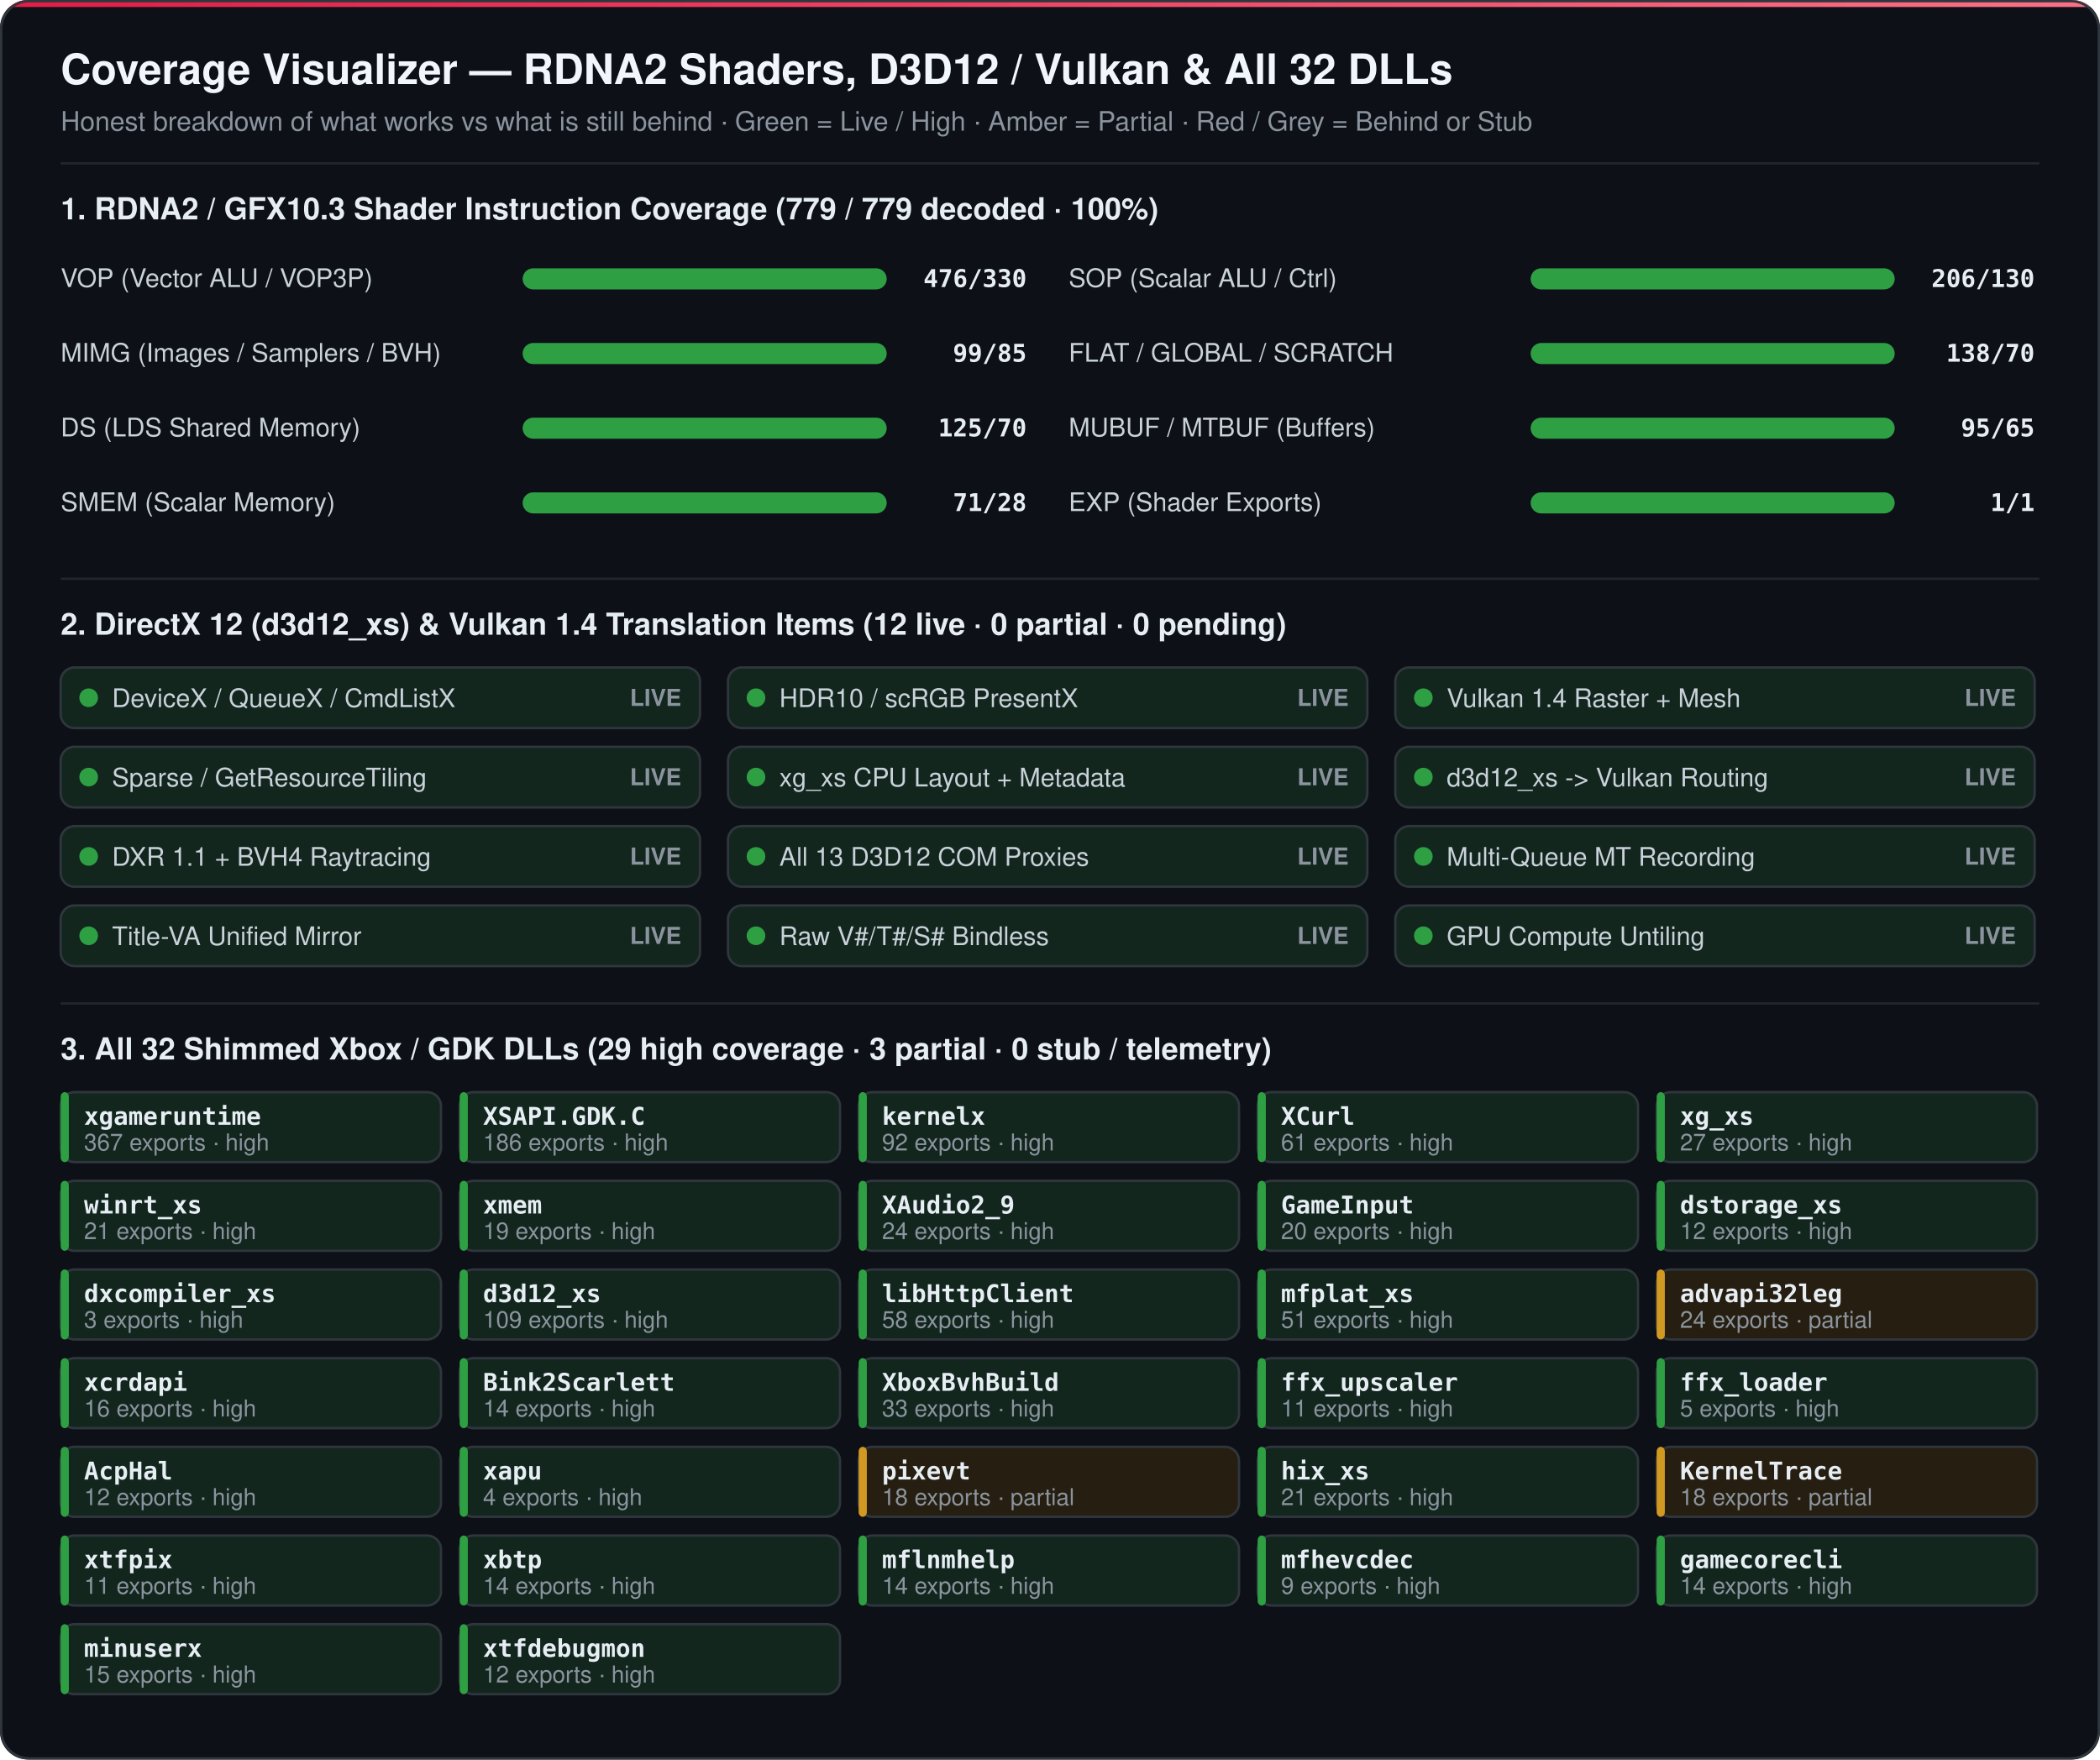
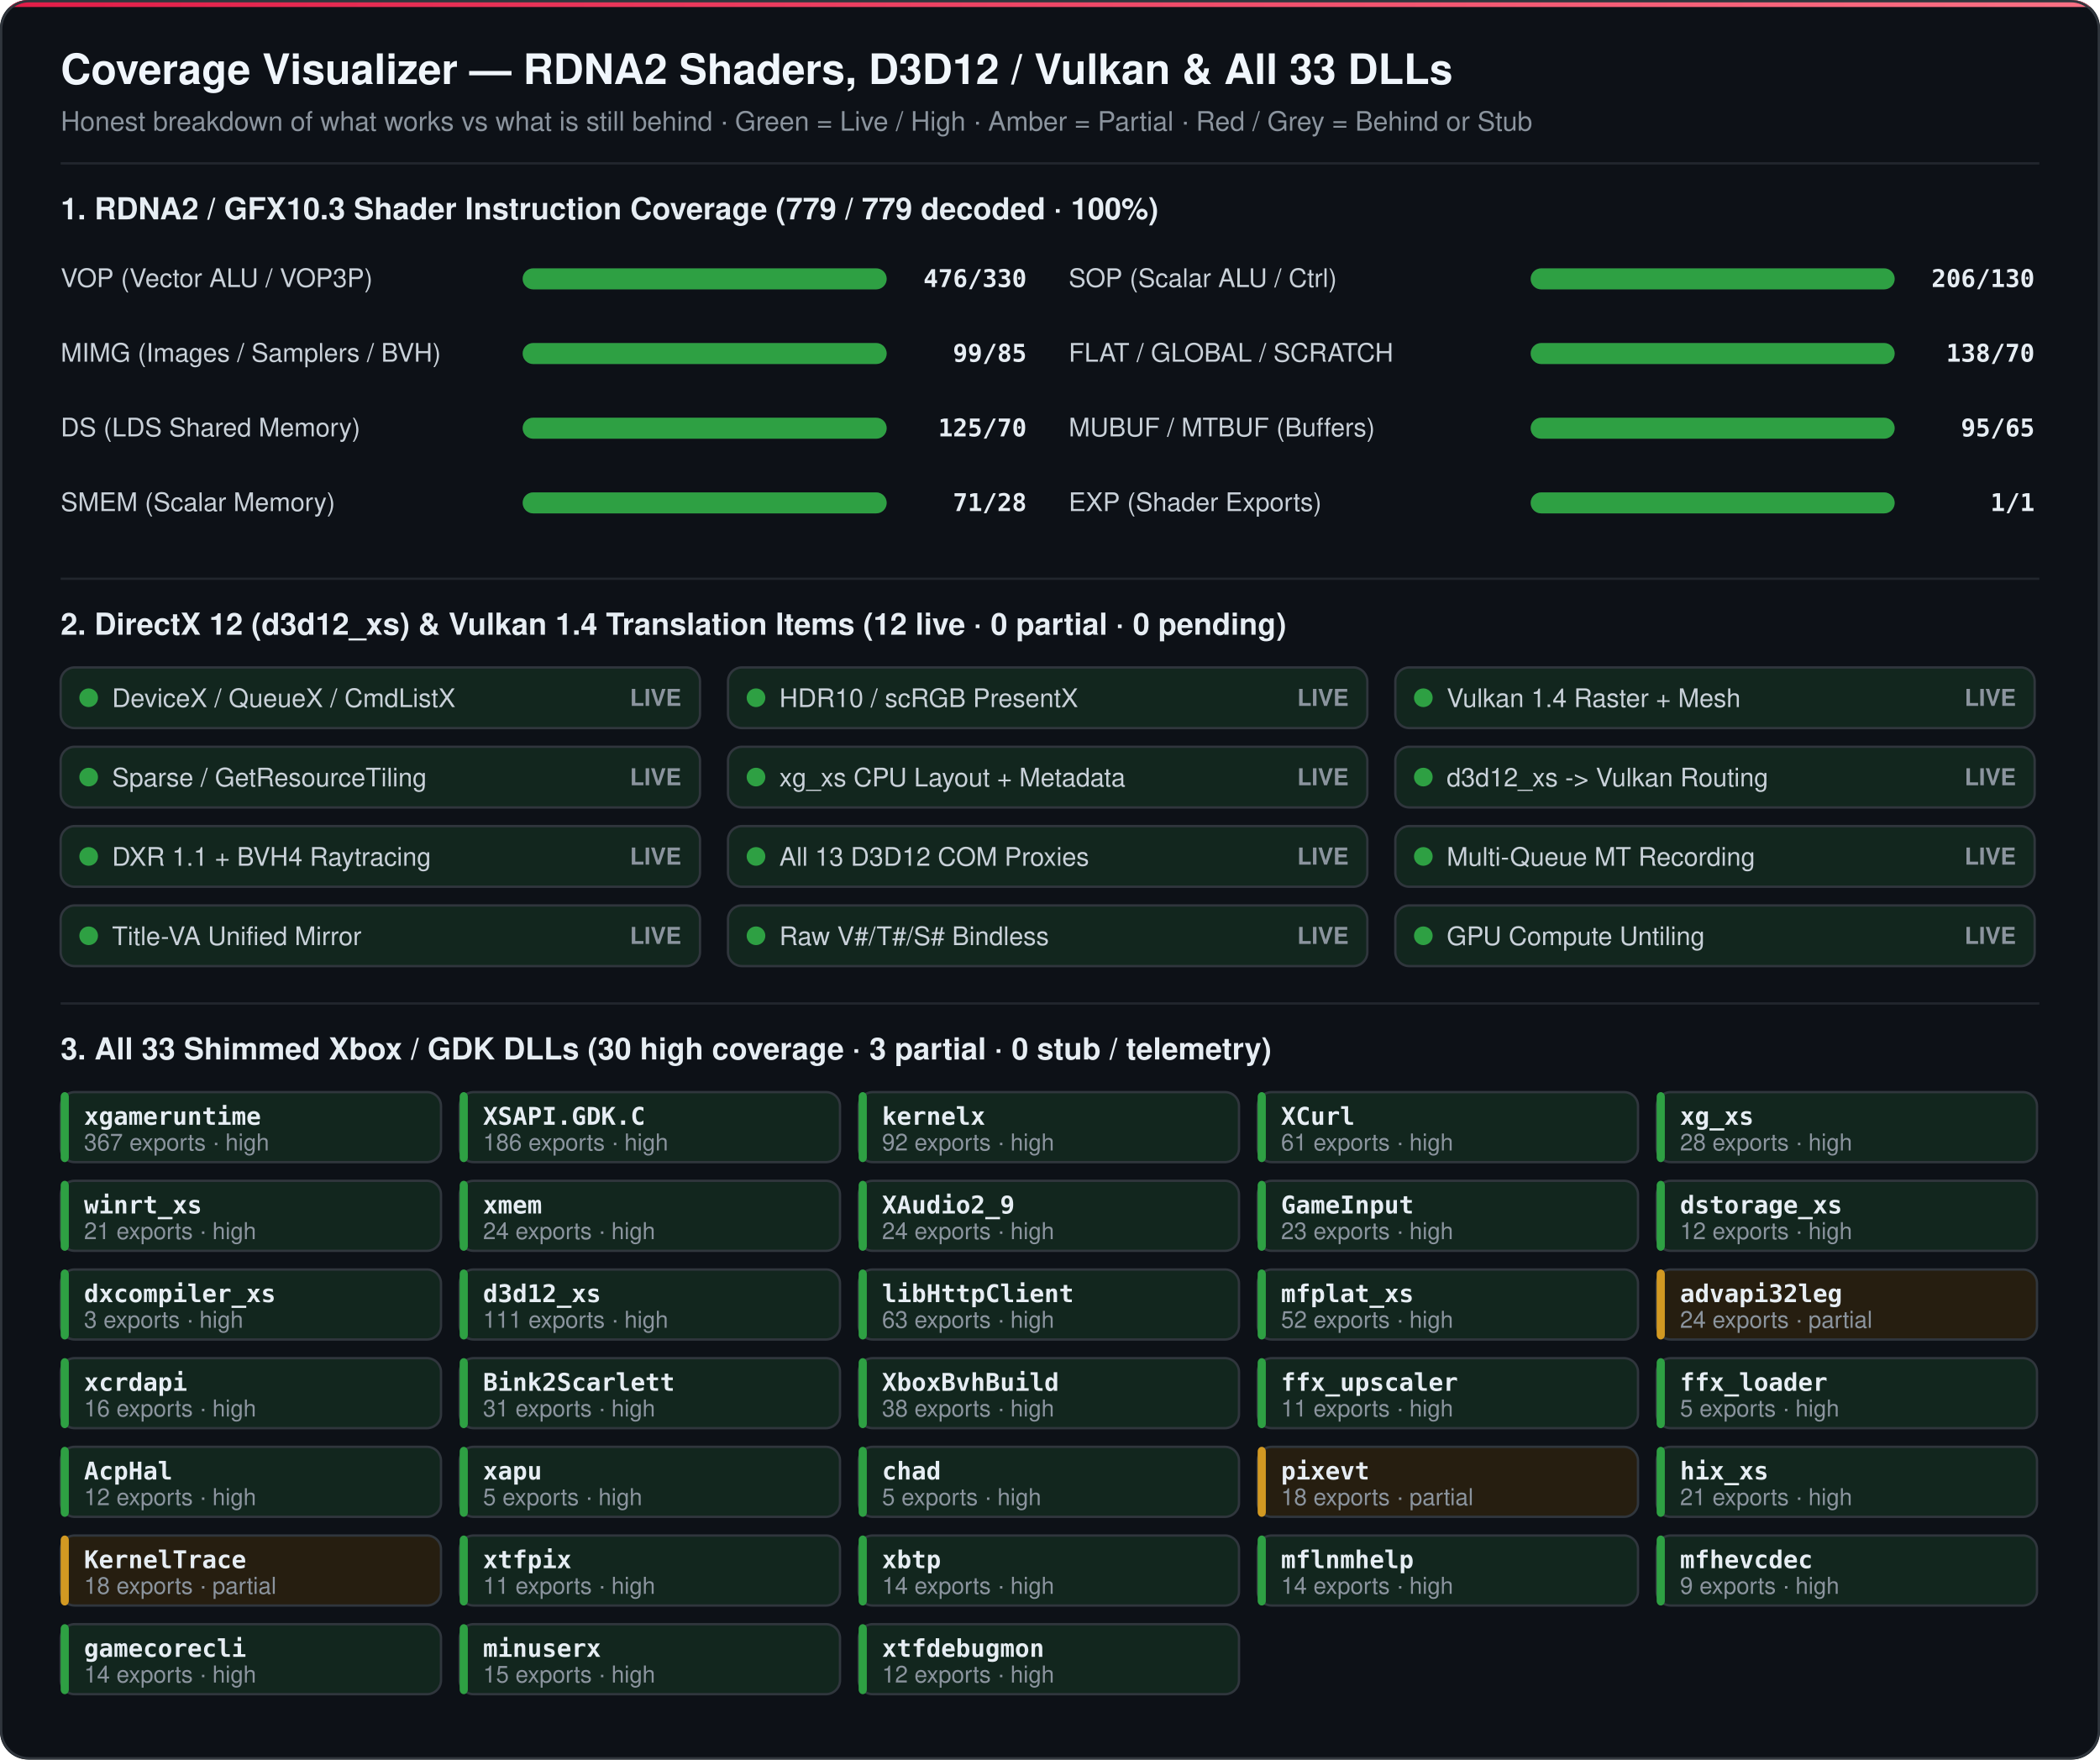
- <svg xmlns="http://www.w3.org/2000/svg" width="900" height="754" viewBox="0 0 900 754" role="img" aria-label="OpenScarlett RDNA2, D3D12/Vulkan and 32-DLL Coverage Matrix">
+ <svg xmlns="http://www.w3.org/2000/svg" width="900" height="754" viewBox="0 0 900 754" role="img" aria-label="OpenScarlett RDNA2, D3D12/Vulkan and 33-DLL Coverage Matrix">
  <defs>
    <linearGradient id="mAccent" x1="0%" y1="0%" x2="100%" y2="0%">
      <stop offset="0%" stop-color="#e11d48" />
      <stop offset="100%" stop-color="#fb7185" />
    </linearGradient>
    <clipPath id="mClip">
      <rect width="900" height="754" rx="12" />
    </clipPath>
  </defs>
  <style>
    text { font-family: -apple-system, 'Segoe UI', Helvetica, Arial, sans-serif; }
    .h1 { font-size: 18px; font-weight: 700; fill: #f0f6fc; }
    .h2 { font-size: 13px; font-weight: 700; fill: #e6edf3; }
    .sub { font-size: 11.5px; fill: #8b949e; }
    .lbl { font-size: 11px; fill: #c9d1d9; font-weight: 500; }
    .mono { font-family: ui-monospace, SFMono-Regular, Consolas, monospace; font-size: 10.5px; fill: #e6edf3; font-weight: 600; }
    .tiny { font-size: 10px; fill: #8b949e; }
  </style>
  <g clip-path="url(#mClip)">
    <rect width="900" height="754" fill="#0d1117" />
    <rect x="0" y="0" width="900" height="3" fill="url(#mAccent)" />
-     <text class="h1" x="26" y="36">Coverage Visualizer — RDNA2 Shaders, D3D12 / Vulkan &amp; All 32 DLLs</text>
+     <text class="h1" x="26" y="36">Coverage Visualizer — RDNA2 Shaders, D3D12 / Vulkan &amp; All 33 DLLs</text>
    <text class="sub" x="26" y="56">Honest breakdown of what works vs what is still behind · Green = Live / High · Amber = Partial · Red / Grey = Behind or Stub</text>
    <line x1="26" y1="70" x2="874" y2="70" stroke="#21262d" stroke-width="1" />
    <text class="h2" x="26" y="94">1. RDNA2 / GFX10.3 Shader Instruction Coverage (779 / 779 decoded · 100%)</text>
    <text class="lbl" x="26" y="123">VOP (Vector ALU / VOP3P)</text>
    <rect x="224" y="115" width="156" height="9" rx="4.5" fill="#21262d" />
    <rect x="224" y="115" width="156" height="9" rx="4.5" fill="#2ea043" />
    <text class="mono" x="440" y="123" text-anchor="end">476/330</text>
    <text class="lbl" x="458" y="123">SOP (Scalar ALU / Ctrl)</text>
    <rect x="656" y="115" width="156" height="9" rx="4.5" fill="#21262d" />
    <rect x="656" y="115" width="156" height="9" rx="4.5" fill="#2ea043" />
    <text class="mono" x="872" y="123" text-anchor="end">206/130</text>
    <text class="lbl" x="26" y="155">MIMG (Images / Samplers / BVH)</text>
    <rect x="224" y="147" width="156" height="9" rx="4.5" fill="#21262d" />
    <rect x="224" y="147" width="156" height="9" rx="4.5" fill="#2ea043" />
    <text class="mono" x="440" y="155" text-anchor="end">99/85</text>
    <text class="lbl" x="458" y="155">FLAT / GLOBAL / SCRATCH</text>
    <rect x="656" y="147" width="156" height="9" rx="4.5" fill="#21262d" />
    <rect x="656" y="147" width="156" height="9" rx="4.5" fill="#2ea043" />
    <text class="mono" x="872" y="155" text-anchor="end">138/70</text>
    <text class="lbl" x="26" y="187">DS (LDS Shared Memory)</text>
    <rect x="224" y="179" width="156" height="9" rx="4.5" fill="#21262d" />
    <rect x="224" y="179" width="156" height="9" rx="4.5" fill="#2ea043" />
    <text class="mono" x="440" y="187" text-anchor="end">125/70</text>
    <text class="lbl" x="458" y="187">MUBUF / MTBUF (Buffers)</text>
    <rect x="656" y="179" width="156" height="9" rx="4.5" fill="#21262d" />
    <rect x="656" y="179" width="156" height="9" rx="4.5" fill="#2ea043" />
    <text class="mono" x="872" y="187" text-anchor="end">95/65</text>
    <text class="lbl" x="26" y="219">SMEM (Scalar Memory)</text>
    <rect x="224" y="211" width="156" height="9" rx="4.5" fill="#21262d" />
    <rect x="224" y="211" width="156" height="9" rx="4.5" fill="#2ea043" />
    <text class="mono" x="440" y="219" text-anchor="end">71/28</text>
    <text class="lbl" x="458" y="219">EXP (Shader Exports)</text>
    <rect x="656" y="211" width="156" height="9" rx="4.5" fill="#21262d" />
    <rect x="656" y="211" width="156" height="9" rx="4.5" fill="#2ea043" />
    <text class="mono" x="872" y="219" text-anchor="end">1/1</text>
    <line x1="26" y1="248" x2="874" y2="248" stroke="#21262d" stroke-width="1" />
    <text class="h2" x="26" y="272">2. DirectX 12 (d3d12_xs) &amp; Vulkan 1.4 Translation Items (12 live · 0 partial · 0 pending)</text>
    <rect x="26" y="286" width="274" height="26" rx="6" fill="#12261e" stroke="#30363d" stroke-width="1" />
    <circle cx="38" cy="299" r="4" fill="#2ea043" />
    <text class="lbl" x="48" y="303">DeviceX / QueueX / CmdListX</text>
    <text class="tiny" x="292" y="302.5" text-anchor="end" fill="#2ea043" font-weight="700">LIVE</text>
    <rect x="312" y="286" width="274" height="26" rx="6" fill="#12261e" stroke="#30363d" stroke-width="1" />
    <circle cx="324" cy="299" r="4" fill="#2ea043" />
    <text class="lbl" x="334" y="303">HDR10 / scRGB PresentX</text>
    <text class="tiny" x="578" y="302.5" text-anchor="end" fill="#2ea043" font-weight="700">LIVE</text>
    <rect x="598" y="286" width="274" height="26" rx="6" fill="#12261e" stroke="#30363d" stroke-width="1" />
    <circle cx="610" cy="299" r="4" fill="#2ea043" />
    <text class="lbl" x="620" y="303">Vulkan 1.4 Raster + Mesh</text>
    <text class="tiny" x="864" y="302.5" text-anchor="end" fill="#2ea043" font-weight="700">LIVE</text>
    <rect x="26" y="320" width="274" height="26" rx="6" fill="#12261e" stroke="#30363d" stroke-width="1" />
    <circle cx="38" cy="333" r="4" fill="#2ea043" />
    <text class="lbl" x="48" y="337">Sparse / GetResourceTiling</text>
    <text class="tiny" x="292" y="336.5" text-anchor="end" fill="#2ea043" font-weight="700">LIVE</text>
    <rect x="312" y="320" width="274" height="26" rx="6" fill="#12261e" stroke="#30363d" stroke-width="1" />
    <circle cx="324" cy="333" r="4" fill="#2ea043" />
    <text class="lbl" x="334" y="337">xg_xs CPU Layout + Metadata</text>
    <text class="tiny" x="578" y="336.5" text-anchor="end" fill="#2ea043" font-weight="700">LIVE</text>
    <rect x="598" y="320" width="274" height="26" rx="6" fill="#12261e" stroke="#30363d" stroke-width="1" />
    <circle cx="610" cy="333" r="4" fill="#2ea043" />
    <text class="lbl" x="620" y="337">d3d12_xs -&gt; Vulkan Routing</text>
    <text class="tiny" x="864" y="336.5" text-anchor="end" fill="#2ea043" font-weight="700">LIVE</text>
    <rect x="26" y="354" width="274" height="26" rx="6" fill="#12261e" stroke="#30363d" stroke-width="1" />
    <circle cx="38" cy="367" r="4" fill="#2ea043" />
    <text class="lbl" x="48" y="371">DXR 1.1 + BVH4 Raytracing</text>
    <text class="tiny" x="292" y="370.5" text-anchor="end" fill="#2ea043" font-weight="700">LIVE</text>
    <rect x="312" y="354" width="274" height="26" rx="6" fill="#12261e" stroke="#30363d" stroke-width="1" />
    <circle cx="324" cy="367" r="4" fill="#2ea043" />
    <text class="lbl" x="334" y="371">All 13 D3D12 COM Proxies</text>
    <text class="tiny" x="578" y="370.5" text-anchor="end" fill="#2ea043" font-weight="700">LIVE</text>
    <rect x="598" y="354" width="274" height="26" rx="6" fill="#12261e" stroke="#30363d" stroke-width="1" />
    <circle cx="610" cy="367" r="4" fill="#2ea043" />
    <text class="lbl" x="620" y="371">Multi-Queue MT Recording</text>
    <text class="tiny" x="864" y="370.5" text-anchor="end" fill="#2ea043" font-weight="700">LIVE</text>
    <rect x="26" y="388" width="274" height="26" rx="6" fill="#12261e" stroke="#30363d" stroke-width="1" />
    <circle cx="38" cy="401" r="4" fill="#2ea043" />
    <text class="lbl" x="48" y="405">Title-VA Unified Mirror</text>
    <text class="tiny" x="292" y="404.5" text-anchor="end" fill="#2ea043" font-weight="700">LIVE</text>
    <rect x="312" y="388" width="274" height="26" rx="6" fill="#12261e" stroke="#30363d" stroke-width="1" />
    <circle cx="324" cy="401" r="4" fill="#2ea043" />
    <text class="lbl" x="334" y="405">Raw V#/T#/S# Bindless</text>
    <text class="tiny" x="578" y="404.5" text-anchor="end" fill="#2ea043" font-weight="700">LIVE</text>
    <rect x="598" y="388" width="274" height="26" rx="6" fill="#12261e" stroke="#30363d" stroke-width="1" />
    <circle cx="610" cy="401" r="4" fill="#2ea043" />
    <text class="lbl" x="620" y="405">GPU Compute Untiling</text>
    <text class="tiny" x="864" y="404.5" text-anchor="end" fill="#2ea043" font-weight="700">LIVE</text>
    <line x1="26" y1="430" x2="874" y2="430" stroke="#21262d" stroke-width="1" />
-     <text class="h2" x="26" y="454">3. All 32 Shimmed Xbox / GDK DLLs (29 high coverage · 3 partial · 0 stub / telemetry)</text>
+     <text class="h2" x="26" y="454">3. All 33 Shimmed Xbox / GDK DLLs (30 high coverage · 3 partial · 0 stub / telemetry)</text>
    <rect x="26" y="468" width="163" height="30" rx="6" fill="#12261e" stroke="#30363d" stroke-width="1" />
    <rect x="26" y="468" width="3.5" height="30" rx="2" fill="#2ea043" />
    <text class="mono" x="36" y="482">xgameruntime</text>
    <text class="tiny" x="36" y="493">367 exports · high</text>
    <rect x="197" y="468" width="163" height="30" rx="6" fill="#12261e" stroke="#30363d" stroke-width="1" />
    <rect x="197" y="468" width="3.5" height="30" rx="2" fill="#2ea043" />
    <text class="mono" x="207" y="482">XSAPI.GDK.C</text>
    <text class="tiny" x="207" y="493">186 exports · high</text>
    <rect x="368" y="468" width="163" height="30" rx="6" fill="#12261e" stroke="#30363d" stroke-width="1" />
    <rect x="368" y="468" width="3.5" height="30" rx="2" fill="#2ea043" />
    <text class="mono" x="378" y="482">kernelx</text>
    <text class="tiny" x="378" y="493">92 exports · high</text>
    <rect x="539" y="468" width="163" height="30" rx="6" fill="#12261e" stroke="#30363d" stroke-width="1" />
    <rect x="539" y="468" width="3.5" height="30" rx="2" fill="#2ea043" />
    <text class="mono" x="549" y="482">XCurl</text>
    <text class="tiny" x="549" y="493">61 exports · high</text>
    <rect x="710" y="468" width="163" height="30" rx="6" fill="#12261e" stroke="#30363d" stroke-width="1" />
    <rect x="710" y="468" width="3.5" height="30" rx="2" fill="#2ea043" />
    <text class="mono" x="720" y="482">xg_xs</text>
-     <text class="tiny" x="720" y="493">27 exports · high</text>
+     <text class="tiny" x="720" y="493">28 exports · high</text>
    <rect x="26" y="506" width="163" height="30" rx="6" fill="#12261e" stroke="#30363d" stroke-width="1" />
    <rect x="26" y="506" width="3.5" height="30" rx="2" fill="#2ea043" />
    <text class="mono" x="36" y="520">winrt_xs</text>
    <text class="tiny" x="36" y="531">21 exports · high</text>
    <rect x="197" y="506" width="163" height="30" rx="6" fill="#12261e" stroke="#30363d" stroke-width="1" />
    <rect x="197" y="506" width="3.5" height="30" rx="2" fill="#2ea043" />
    <text class="mono" x="207" y="520">xmem</text>
-     <text class="tiny" x="207" y="531">19 exports · high</text>
+     <text class="tiny" x="207" y="531">24 exports · high</text>
    <rect x="368" y="506" width="163" height="30" rx="6" fill="#12261e" stroke="#30363d" stroke-width="1" />
    <rect x="368" y="506" width="3.5" height="30" rx="2" fill="#2ea043" />
    <text class="mono" x="378" y="520">XAudio2_9</text>
    <text class="tiny" x="378" y="531">24 exports · high</text>
    <rect x="539" y="506" width="163" height="30" rx="6" fill="#12261e" stroke="#30363d" stroke-width="1" />
    <rect x="539" y="506" width="3.5" height="30" rx="2" fill="#2ea043" />
    <text class="mono" x="549" y="520">GameInput</text>
-     <text class="tiny" x="549" y="531">20 exports · high</text>
+     <text class="tiny" x="549" y="531">23 exports · high</text>
    <rect x="710" y="506" width="163" height="30" rx="6" fill="#12261e" stroke="#30363d" stroke-width="1" />
    <rect x="710" y="506" width="3.5" height="30" rx="2" fill="#2ea043" />
    <text class="mono" x="720" y="520">dstorage_xs</text>
    <text class="tiny" x="720" y="531">12 exports · high</text>
    <rect x="26" y="544" width="163" height="30" rx="6" fill="#12261e" stroke="#30363d" stroke-width="1" />
    <rect x="26" y="544" width="3.5" height="30" rx="2" fill="#2ea043" />
    <text class="mono" x="36" y="558">dxcompiler_xs</text>
    <text class="tiny" x="36" y="569">3 exports · high</text>
    <rect x="197" y="544" width="163" height="30" rx="6" fill="#12261e" stroke="#30363d" stroke-width="1" />
    <rect x="197" y="544" width="3.5" height="30" rx="2" fill="#2ea043" />
    <text class="mono" x="207" y="558">d3d12_xs</text>
-     <text class="tiny" x="207" y="569">109 exports · high</text>
+     <text class="tiny" x="207" y="569">111 exports · high</text>
    <rect x="368" y="544" width="163" height="30" rx="6" fill="#12261e" stroke="#30363d" stroke-width="1" />
    <rect x="368" y="544" width="3.5" height="30" rx="2" fill="#2ea043" />
    <text class="mono" x="378" y="558">libHttpClient</text>
-     <text class="tiny" x="378" y="569">58 exports · high</text>
+     <text class="tiny" x="378" y="569">63 exports · high</text>
    <rect x="539" y="544" width="163" height="30" rx="6" fill="#12261e" stroke="#30363d" stroke-width="1" />
    <rect x="539" y="544" width="3.5" height="30" rx="2" fill="#2ea043" />
    <text class="mono" x="549" y="558">mfplat_xs</text>
-     <text class="tiny" x="549" y="569">51 exports · high</text>
+     <text class="tiny" x="549" y="569">52 exports · high</text>
    <rect x="710" y="544" width="163" height="30" rx="6" fill="#261e10" stroke="#30363d" stroke-width="1" />
    <rect x="710" y="544" width="3.5" height="30" rx="2" fill="#d29922" />
    <text class="mono" x="720" y="558">advapi32leg</text>
    <text class="tiny" x="720" y="569">24 exports · partial</text>
    <rect x="26" y="582" width="163" height="30" rx="6" fill="#12261e" stroke="#30363d" stroke-width="1" />
    <rect x="26" y="582" width="3.5" height="30" rx="2" fill="#2ea043" />
    <text class="mono" x="36" y="596">xcrdapi</text>
    <text class="tiny" x="36" y="607">16 exports · high</text>
    <rect x="197" y="582" width="163" height="30" rx="6" fill="#12261e" stroke="#30363d" stroke-width="1" />
    <rect x="197" y="582" width="3.5" height="30" rx="2" fill="#2ea043" />
    <text class="mono" x="207" y="596">Bink2Scarlett</text>
-     <text class="tiny" x="207" y="607">14 exports · high</text>
+     <text class="tiny" x="207" y="607">31 exports · high</text>
    <rect x="368" y="582" width="163" height="30" rx="6" fill="#12261e" stroke="#30363d" stroke-width="1" />
    <rect x="368" y="582" width="3.5" height="30" rx="2" fill="#2ea043" />
    <text class="mono" x="378" y="596">XboxBvhBuild</text>
-     <text class="tiny" x="378" y="607">33 exports · high</text>
+     <text class="tiny" x="378" y="607">38 exports · high</text>
    <rect x="539" y="582" width="163" height="30" rx="6" fill="#12261e" stroke="#30363d" stroke-width="1" />
    <rect x="539" y="582" width="3.5" height="30" rx="2" fill="#2ea043" />
    <text class="mono" x="549" y="596">ffx_upscaler</text>
    <text class="tiny" x="549" y="607">11 exports · high</text>
    <rect x="710" y="582" width="163" height="30" rx="6" fill="#12261e" stroke="#30363d" stroke-width="1" />
    <rect x="710" y="582" width="3.5" height="30" rx="2" fill="#2ea043" />
    <text class="mono" x="720" y="596">ffx_loader</text>
    <text class="tiny" x="720" y="607">5 exports · high</text>
    <rect x="26" y="620" width="163" height="30" rx="6" fill="#12261e" stroke="#30363d" stroke-width="1" />
    <rect x="26" y="620" width="3.5" height="30" rx="2" fill="#2ea043" />
    <text class="mono" x="36" y="634">AcpHal</text>
    <text class="tiny" x="36" y="645">12 exports · high</text>
    <rect x="197" y="620" width="163" height="30" rx="6" fill="#12261e" stroke="#30363d" stroke-width="1" />
    <rect x="197" y="620" width="3.5" height="30" rx="2" fill="#2ea043" />
    <text class="mono" x="207" y="634">xapu</text>
-     <text class="tiny" x="207" y="645">4 exports · high</text>
-     <rect x="368" y="620" width="163" height="30" rx="6" fill="#261e10" stroke="#30363d" stroke-width="1" />
-     <rect x="368" y="620" width="3.5" height="30" rx="2" fill="#d29922" />
-     <text class="mono" x="378" y="634">pixevt</text>
-     <text class="tiny" x="378" y="645">18 exports · partial</text>
-     <rect x="539" y="620" width="163" height="30" rx="6" fill="#12261e" stroke="#30363d" stroke-width="1" />
-     <rect x="539" y="620" width="3.5" height="30" rx="2" fill="#2ea043" />
-     <text class="mono" x="549" y="634">hix_xs</text>
-     <text class="tiny" x="549" y="645">21 exports · high</text>
-     <rect x="710" y="620" width="163" height="30" rx="6" fill="#261e10" stroke="#30363d" stroke-width="1" />
-     <rect x="710" y="620" width="3.5" height="30" rx="2" fill="#d29922" />
-     <text class="mono" x="720" y="634">KernelTrace</text>
-     <text class="tiny" x="720" y="645">18 exports · partial</text>
-     <rect x="26" y="658" width="163" height="30" rx="6" fill="#12261e" stroke="#30363d" stroke-width="1" />
-     <rect x="26" y="658" width="3.5" height="30" rx="2" fill="#2ea043" />
-     <text class="mono" x="36" y="672">xtfpix</text>
-     <text class="tiny" x="36" y="683">11 exports · high</text>
+     <text class="tiny" x="207" y="645">5 exports · high</text>
+     <rect x="368" y="620" width="163" height="30" rx="6" fill="#12261e" stroke="#30363d" stroke-width="1" />
+     <rect x="368" y="620" width="3.5" height="30" rx="2" fill="#2ea043" />
+     <text class="mono" x="378" y="634">chad</text>
+     <text class="tiny" x="378" y="645">5 exports · high</text>
+     <rect x="539" y="620" width="163" height="30" rx="6" fill="#261e10" stroke="#30363d" stroke-width="1" />
+     <rect x="539" y="620" width="3.5" height="30" rx="2" fill="#d29922" />
+     <text class="mono" x="549" y="634">pixevt</text>
+     <text class="tiny" x="549" y="645">18 exports · partial</text>
+     <rect x="710" y="620" width="163" height="30" rx="6" fill="#12261e" stroke="#30363d" stroke-width="1" />
+     <rect x="710" y="620" width="3.5" height="30" rx="2" fill="#2ea043" />
+     <text class="mono" x="720" y="634">hix_xs</text>
+     <text class="tiny" x="720" y="645">21 exports · high</text>
+     <rect x="26" y="658" width="163" height="30" rx="6" fill="#261e10" stroke="#30363d" stroke-width="1" />
+     <rect x="26" y="658" width="3.5" height="30" rx="2" fill="#d29922" />
+     <text class="mono" x="36" y="672">KernelTrace</text>
+     <text class="tiny" x="36" y="683">18 exports · partial</text>
    <rect x="197" y="658" width="163" height="30" rx="6" fill="#12261e" stroke="#30363d" stroke-width="1" />
    <rect x="197" y="658" width="3.5" height="30" rx="2" fill="#2ea043" />
-     <text class="mono" x="207" y="672">xbtp</text>
-     <text class="tiny" x="207" y="683">14 exports · high</text>
+     <text class="mono" x="207" y="672">xtfpix</text>
+     <text class="tiny" x="207" y="683">11 exports · high</text>
    <rect x="368" y="658" width="163" height="30" rx="6" fill="#12261e" stroke="#30363d" stroke-width="1" />
    <rect x="368" y="658" width="3.5" height="30" rx="2" fill="#2ea043" />
-     <text class="mono" x="378" y="672">mflnmhelp</text>
+     <text class="mono" x="378" y="672">xbtp</text>
    <text class="tiny" x="378" y="683">14 exports · high</text>
    <rect x="539" y="658" width="163" height="30" rx="6" fill="#12261e" stroke="#30363d" stroke-width="1" />
    <rect x="539" y="658" width="3.5" height="30" rx="2" fill="#2ea043" />
-     <text class="mono" x="549" y="672">mfhevcdec</text>
-     <text class="tiny" x="549" y="683">9 exports · high</text>
+     <text class="mono" x="549" y="672">mflnmhelp</text>
+     <text class="tiny" x="549" y="683">14 exports · high</text>
    <rect x="710" y="658" width="163" height="30" rx="6" fill="#12261e" stroke="#30363d" stroke-width="1" />
    <rect x="710" y="658" width="3.5" height="30" rx="2" fill="#2ea043" />
-     <text class="mono" x="720" y="672">gamecorecli</text>
-     <text class="tiny" x="720" y="683">14 exports · high</text>
+     <text class="mono" x="720" y="672">mfhevcdec</text>
+     <text class="tiny" x="720" y="683">9 exports · high</text>
    <rect x="26" y="696" width="163" height="30" rx="6" fill="#12261e" stroke="#30363d" stroke-width="1" />
    <rect x="26" y="696" width="3.5" height="30" rx="2" fill="#2ea043" />
-     <text class="mono" x="36" y="710">minuserx</text>
-     <text class="tiny" x="36" y="721">15 exports · high</text>
+     <text class="mono" x="36" y="710">gamecorecli</text>
+     <text class="tiny" x="36" y="721">14 exports · high</text>
    <rect x="197" y="696" width="163" height="30" rx="6" fill="#12261e" stroke="#30363d" stroke-width="1" />
    <rect x="197" y="696" width="3.5" height="30" rx="2" fill="#2ea043" />
-     <text class="mono" x="207" y="710">xtfdebugmon</text>
-     <text class="tiny" x="207" y="721">12 exports · high</text>
+     <text class="mono" x="207" y="710">minuserx</text>
+     <text class="tiny" x="207" y="721">15 exports · high</text>
+     <rect x="368" y="696" width="163" height="30" rx="6" fill="#12261e" stroke="#30363d" stroke-width="1" />
+     <rect x="368" y="696" width="3.5" height="30" rx="2" fill="#2ea043" />
+     <text class="mono" x="378" y="710">xtfdebugmon</text>
+     <text class="tiny" x="378" y="721">12 exports · high</text>
  </g>
  <rect x="0.5" y="0.5" width="899" height="753" rx="12" fill="none" stroke="#30363d" stroke-width="1" />
</svg>
